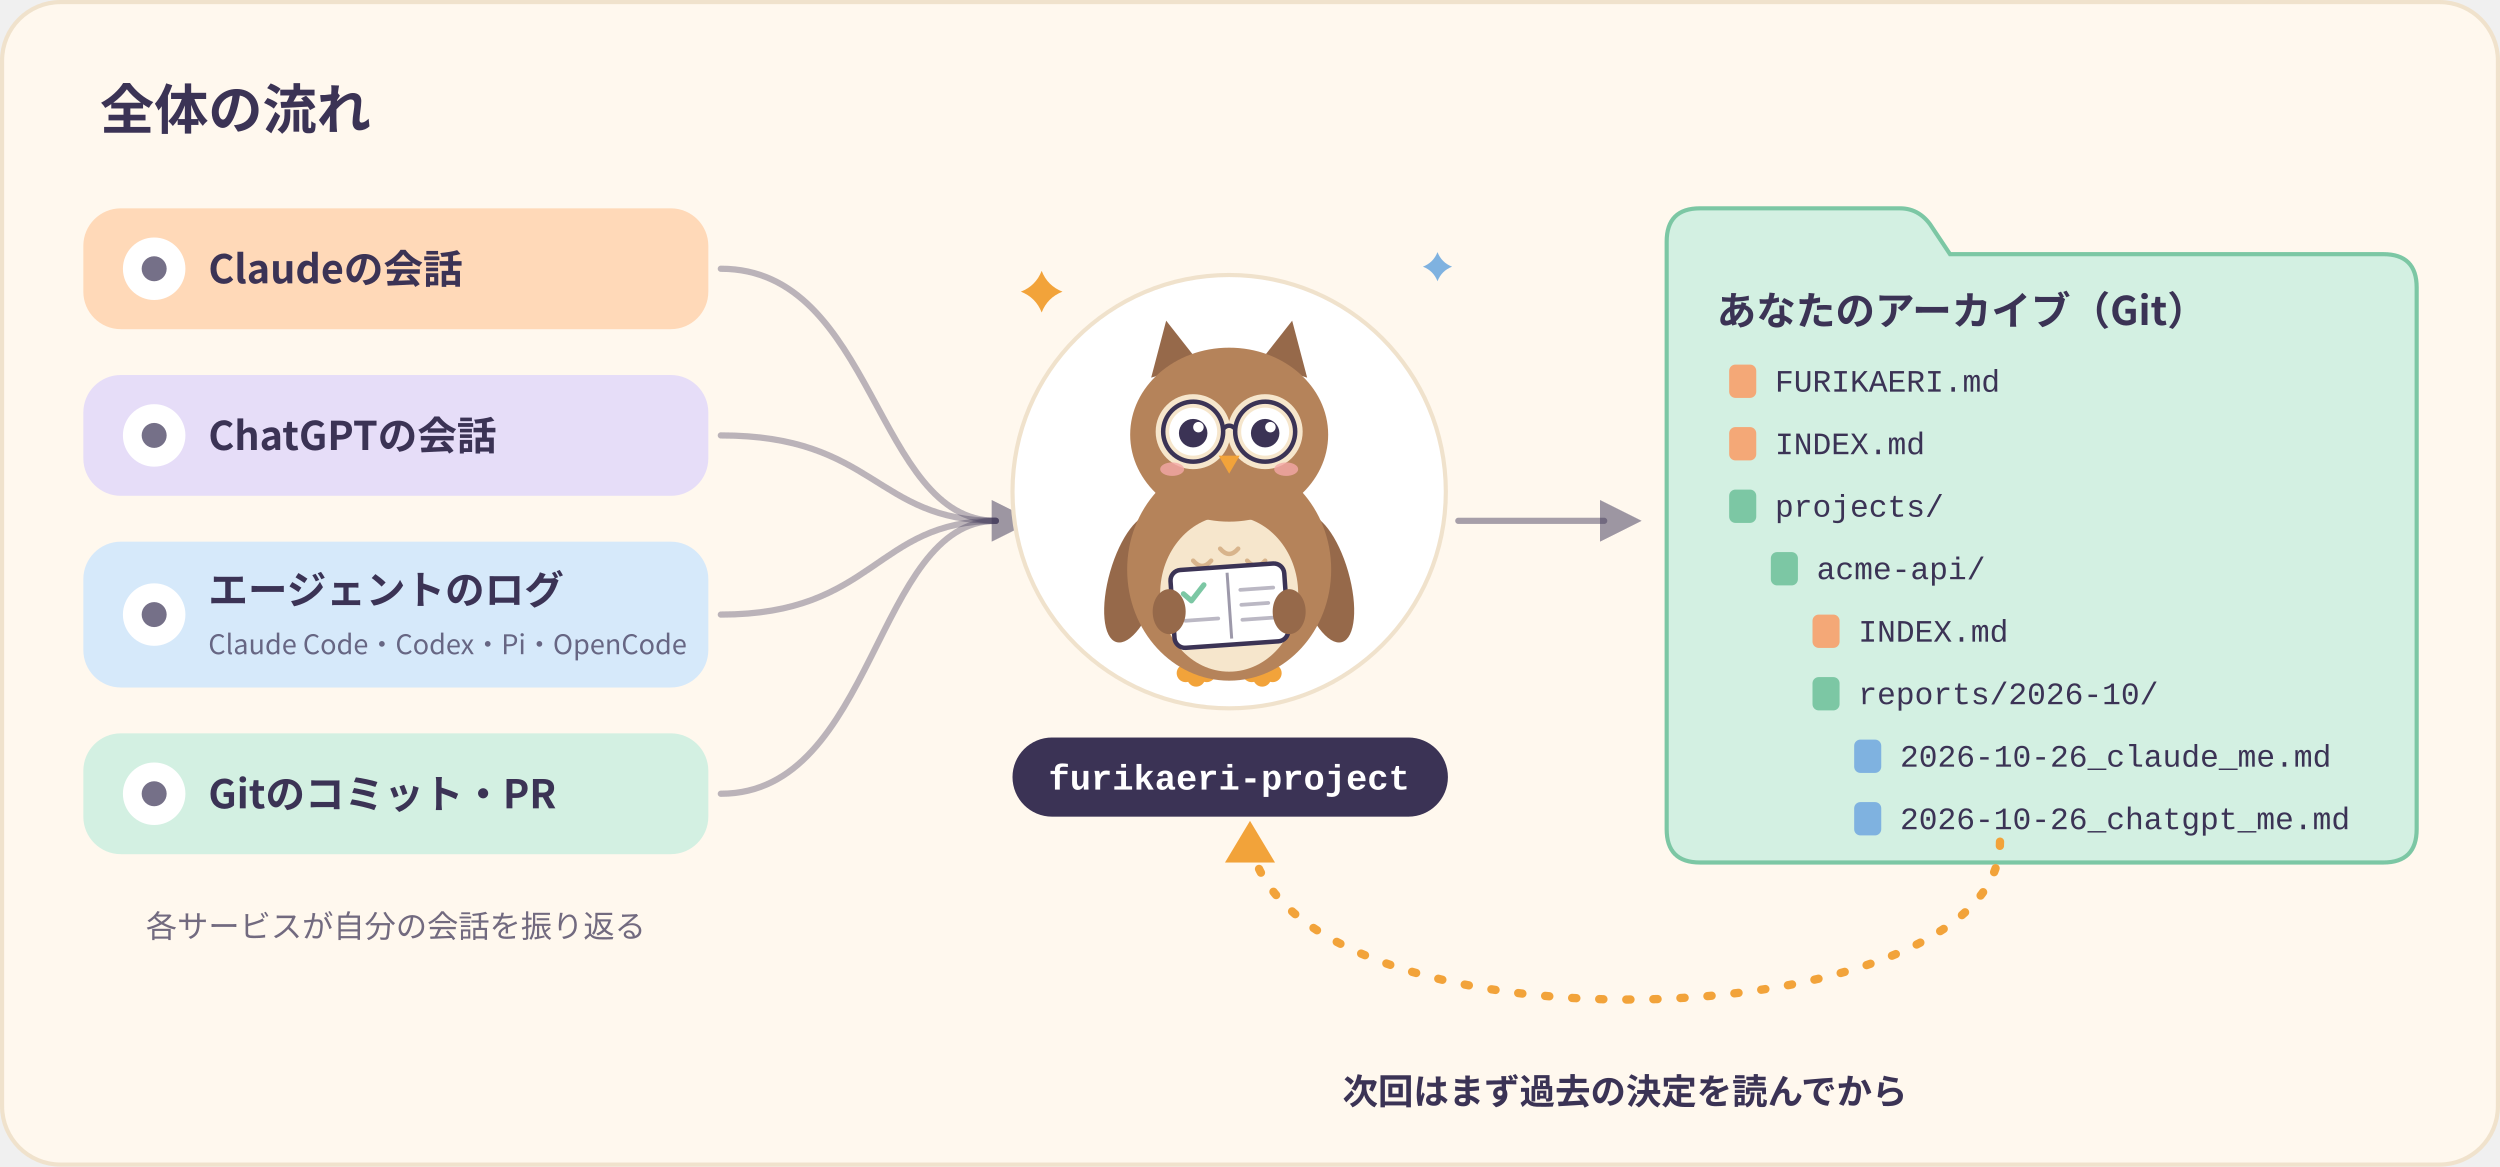
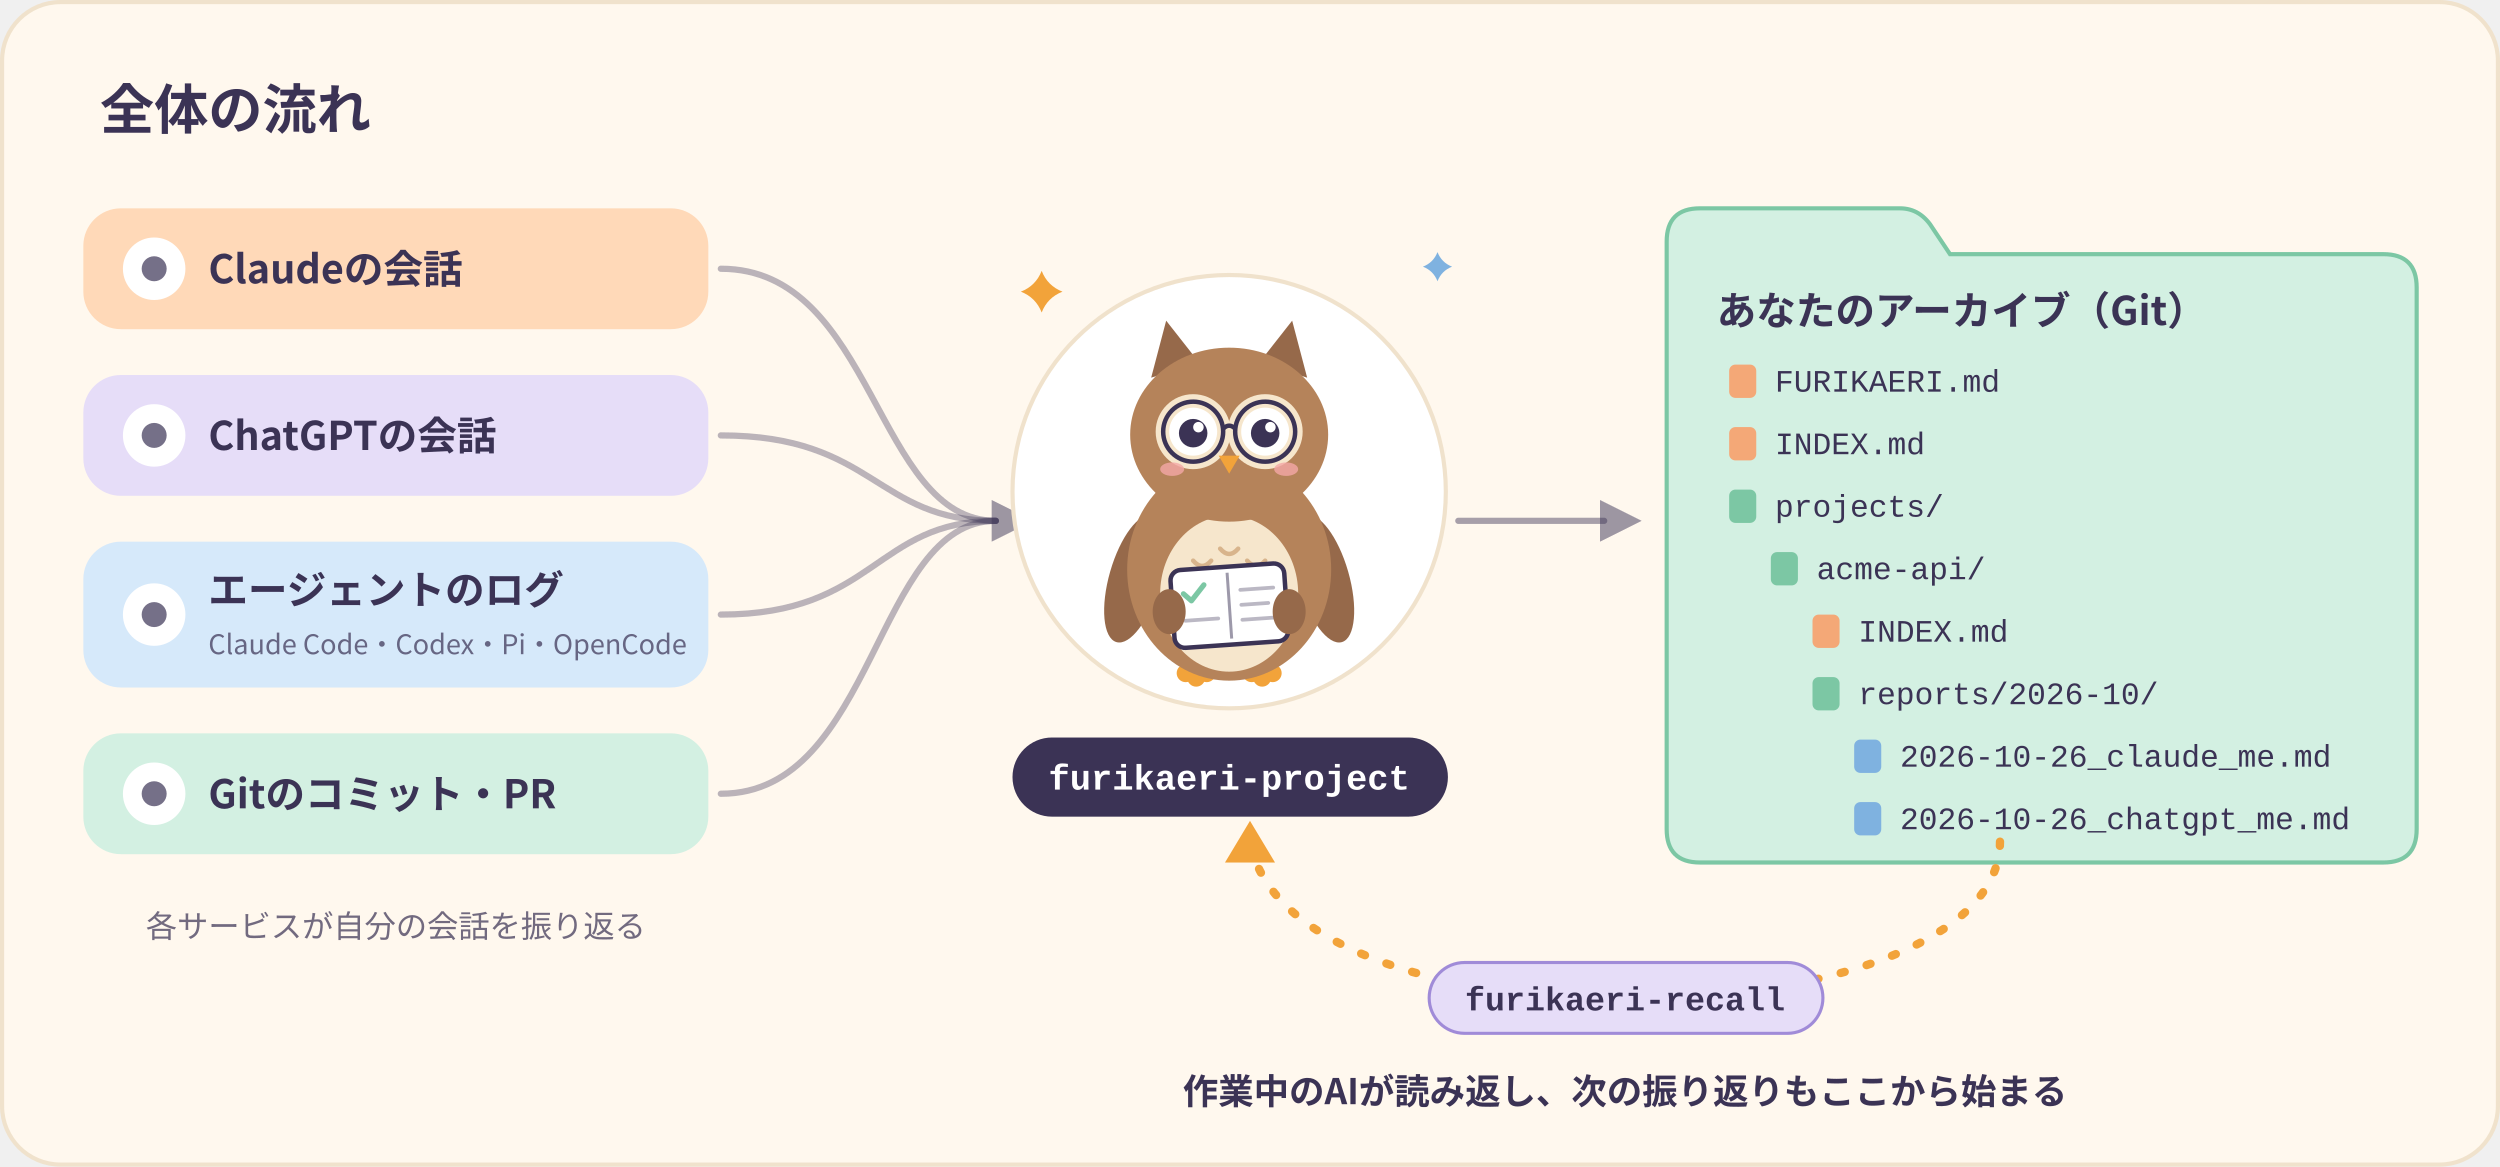
<svg xmlns="http://www.w3.org/2000/svg" width="1200" height="560" viewBox="0 0 1200 560" role="img" aria-label="furikaeriの全体の流れ">
  <style>.t{font-family:'Hiragino Maru Gothic ProN','Hiragino Sans','Noto Sans JP','Noto Sans CJK JP','BIZ UDPGothic','Yu Gothic UI','Meiryo',system-ui,sans-serif;fill:#3B3355}.m{font-family:ui-monospace,SFMono-Regular,'SF Mono',Menlo,Consolas,'Liberation Mono',monospace;fill:#3B3355}.b{font-weight:700}.w{fill:#FFFFFF}.s{opacity:.72}</style>
  <rect x="1" y="1" width="1198" height="558" rx="28" fill="#FFF8EE" stroke="#F0E2CC" stroke-width="2" />
  <text x="48" y="62" class="t b" font-size="26">全体の流れ</text>
  <rect x="40" y="100" width="300" height="58" rx="18" fill="#FFD9B8" />
  <circle cx="74" cy="129.0" r="15" fill="#FFFFFF" />
  <circle cx="74" cy="129.0" r="6" fill="#3B3355" opacity=".7" />
  <text x="100" y="136.0" class="t b" font-size="19">Claudeの会話</text>
  <path d="M346 129.0 C420 129.0 420 250 478 250" fill="none" stroke="#3B3355" stroke-width="3" stroke-linecap="round" opacity=".35" />
  <rect x="40" y="180" width="300" height="58" rx="18" fill="#E6DDF8" />
  <circle cx="74" cy="209.0" r="15" fill="#FFFFFF" />
  <circle cx="74" cy="209.0" r="6" fill="#3B3355" opacity=".7" />
  <text x="100" y="216.0" class="t b" font-size="19">ChatGPTの会話</text>
  <path d="M346 209.0 C420 209.0 420 250 478 250" fill="none" stroke="#3B3355" stroke-width="3" stroke-linecap="round" opacity=".35" />
  <rect x="40" y="260" width="300" height="70" rx="18" fill="#D6E9FA" />
  <circle cx="74" cy="295.0" r="15" fill="#FFFFFF" />
  <circle cx="74" cy="295.0" r="6" fill="#3B3355" opacity=".7" />
  <text x="100" y="290" class="t b" font-size="19">エージェントのログ</text>
  <text x="100" y="314" class="t s" font-size="13">Claude Code・Codex・Pi・OpenCode</text>
  <path d="M346 295.0 C420 295.0 420 250 478 250" fill="none" stroke="#3B3355" stroke-width="3" stroke-linecap="round" opacity=".35" />
  <rect x="40" y="352" width="300" height="58" rx="18" fill="#D3F0E2" />
  <circle cx="74" cy="381.0" r="15" fill="#FFFFFF" />
  <circle cx="74" cy="381.0" r="6" fill="#3B3355" opacity=".7" />
  <text x="100" y="388.0" class="t b" font-size="19">Gitのコミット・PR</text>
  <path d="M346 381.0 C420 381.0 420 250 478 250" fill="none" stroke="#3B3355" stroke-width="3" stroke-linecap="round" opacity=".35" />
  <path d="M476 240 L496 250 L476 260 Z" fill="#3B3355" opacity=".5" />
  <text x="190" y="450" text-anchor="middle" class="t s" font-size="15">各サービスが自分の会話を振り返る</text>
  <circle cx="590" cy="236" r="104" fill="#FFFFFF" stroke="#F0E2CC" stroke-width="2" />
  <g transform="translate(590 236) scale(0.72)">
    <g fill="#F2A33A">
      <circle cx="-29" cy="121" r="6" />
      <circle cx="-22" cy="124" r="6" />
      <circle cx="-15" cy="121" r="6" />
    </g>
    <g fill="#F2A33A">
      <circle cx="15" cy="121" r="6" />
      <circle cx="22" cy="124" r="6" />
      <circle cx="29" cy="121" r="6" />
    </g>
    <ellipse cx="-63" cy="58" rx="17" ry="44" fill="#96694A" transform="rotate(16 -63 58)" />
    <ellipse cx="63" cy="58" rx="17" ry="44" fill="#96694A" transform="rotate(-16 63 58)" />
    <ellipse cx="0" cy="52" rx="68" ry="74" fill="#B5835A" />
    <ellipse cx="0" cy="68" rx="46" ry="52" fill="#F6E6CC" />
    <path d="M-24 46 q6 7 12 0" fill="none" stroke="#D8B48C" stroke-width="3" stroke-linecap="round" />
    <path d="M-6 38 q6 7 12 0" fill="none" stroke="#D8B48C" stroke-width="3" stroke-linecap="round" />
    <path d="M12 46 q6 7 12 0" fill="none" stroke="#D8B48C" stroke-width="3" stroke-linecap="round" />
    <path d="M-16 66 q6 7 12 0" fill="none" stroke="#D8B48C" stroke-width="3" stroke-linecap="round" />
    <path d="M4 66 q6 7 12 0" fill="none" stroke="#D8B48C" stroke-width="3" stroke-linecap="round" />
    <path d="M-6 86 q6 7 12 0" fill="none" stroke="#D8B48C" stroke-width="3" stroke-linecap="round" />
    <g transform="rotate(-4 0 74)">
      <rect x="-38" y="50" width="76" height="52" rx="7" fill="#FFFFFF" stroke="#3B3355" stroke-width="3" />
      <line x1="0" y1="54" x2="0" y2="98" stroke="#3B3355" stroke-width="2" opacity=".5" />
      <path d="M-30 66 l5 5 l9 -10" fill="none" stroke="#7CC7A4" stroke-width="3.5" stroke-linecap="round" stroke-linejoin="round" />
      <line x1="-30" y1="84" x2="-8" y2="84" stroke="#3B3355" stroke-width="2.5" stroke-linecap="round" opacity=".35" />
      <line x1="8" y1="66" x2="30" y2="66" stroke="#3B3355" stroke-width="2.5" stroke-linecap="round" opacity=".35" />
      <line x1="8" y1="76" x2="26" y2="76" stroke="#3B3355" stroke-width="2.5" stroke-linecap="round" opacity=".35" />
      <line x1="8" y1="86" x2="30" y2="86" stroke="#3B3355" stroke-width="2.5" stroke-linecap="round" opacity=".35" />
    </g>
    <ellipse cx="-40" cy="80" rx="11" ry="15" fill="#96694A" />
    <ellipse cx="40" cy="80" rx="11" ry="15" fill="#96694A" />
    <g transform="rotate(0.0 0 -38)">
      <path d="M-52 -76 L-42 -114 L-20 -86 Z" fill="#96694A" />
      <path d="M52 -76 L42 -114 L20 -86 Z" fill="#96694A" />
      <ellipse cx="0" cy="-38" rx="66" ry="58" fill="#B5835A" />
      <circle cx="-24.0" cy="-40" r="25" fill="#F6E6CC" />
      <circle cx="24.0" cy="-40" r="25" fill="#F6E6CC" />
      <circle cx="-24.0" cy="-40" r="16" fill="#FFFFFF" />
      <circle cx="-24.0" cy="-39" r="9.5" fill="#3B3355" />
      <circle cx="-20.5" cy="-43" r="3.5" fill="#FFFFFF" />
      <circle cx="24.0" cy="-40" r="16" fill="#FFFFFF" />
      <circle cx="24.0" cy="-39" r="9.5" fill="#3B3355" />
      <circle cx="27.5" cy="-43" r="3.5" fill="#FFFFFF" />
      <g fill="none" stroke="#3B3355" stroke-width="3">
        <circle cx="-24.0" cy="-40" r="20" />
        <circle cx="24.0" cy="-40" r="20" />
        <path d="M-4.0 -42 q4 -4 8 0" />
      </g>
      <path d="M-7.0 -24 L7.0 -24 L0.0 -12 Z" fill="#F2A33A" />
      <ellipse cx="-38.0" cy="-15" rx="8" ry="4.5" fill="#F4A7A6" opacity=".8" />
      <ellipse cx="38.0" cy="-15" rx="8" ry="4.5" fill="#F4A7A6" opacity=".8" />
    </g>
  </g>
  <g transform="translate(486 354)">
    <rect x="0" y="0" width="209" height="38" rx="19.0" fill="#3B3355" />
    <text x="104" y="25" text-anchor="middle" class="m b w" font-size="17">furikaeri-project</text>
  </g>
  <path d="M500 130 Q502.8 137.2 510 140 Q502.8 142.8 500 150 Q497.2 142.8 490 140 Q497.2 137.2 500 130 Z" fill="#F2A33A" opacity="1.0" />
  <path d="M690 121 Q691.96 126.04 697 128 Q691.96 129.96 690 135 Q688.04 129.96 683 128 Q688.04 126.04 690 121 Z" fill="#7FB2E0" opacity="1.0" />
  <path d="M700 250 L770 250" stroke="#3B3355" stroke-width="3" stroke-linecap="round" opacity=".45" />
  <path d="M768 240 L788 250 L768 260 Z" fill="#3B3355" opacity=".5" />
  <path d="M800 116 q0 -16 16 -16 h96 q10 0 16 10 l8 12 h208 q16 0 16 16 v260 q0 16 -16 16 h-328 q-16 0 -16 -16 Z" fill="#D3F0E2" stroke="#7CC7A4" stroke-width="2" />
  <text x="824" y="156" class="t b" font-size="19">あなたのアーカイブ（Git）</text>
  <rect x="830" y="175" width="13" height="16" rx="3" fill="#F4A877" />
  <text x="852" y="188" class="m" font-size="15">FURIKAERI.md</text>
  <rect x="830" y="205" width="13" height="16" rx="3" fill="#F4A877" />
  <text x="852" y="218" class="m" font-size="15">INDEX.md</text>
  <rect x="830" y="235" width="13" height="16" rx="3" fill="#7CC7A4" />
  <text x="852" y="248" class="m" font-size="15">projects/</text>
  <rect x="850" y="265" width="13" height="16" rx="3" fill="#7CC7A4" />
  <text x="872" y="278" class="m" font-size="15">acme-api/</text>
  <rect x="870" y="295" width="13" height="16" rx="3" fill="#F4A877" />
  <text x="892" y="308" class="m" font-size="15">INDEX.md</text>
  <rect x="870" y="325" width="13" height="16" rx="3" fill="#7CC7A4" />
  <text x="892" y="338" class="m" font-size="15">reports/2026-10/</text>
  <rect x="890" y="355" width="13" height="16" rx="3" fill="#7FB2E0" />
  <text x="912" y="368" class="m" font-size="15">2026-10-26_claude_me.md</text>
  <rect x="890" y="385" width="13" height="16" rx="3" fill="#7FB2E0" />
  <text x="912" y="398" class="m" font-size="15">2026-10-26_chatgpt_me.md</text>
  <path d="M960 404 C960 500 620 510 600 404" fill="none" stroke="#F2A33A" stroke-width="4" stroke-linecap="round" stroke-dasharray="2 11" />
  <path d="M588 414 L600 394 L612 414 Z" fill="#F2A33A" />
-   <text x="780" y="530" text-anchor="middle" class="t b" font-size="17">次回はまず過去の決定を読んでから</text>
+   <g transform="translate(686 462)">
+     <rect x="0" y="0" width="189" height="34" rx="17.0" fill="#E6DDF8" stroke="#A08BD8" stroke-width="1.5" />
+     <text x="94" y="23" text-anchor="middle" class="m b" font-size="16">furikaeri-recall</text>
+   </g>
+   <text x="780" y="530" text-anchor="middle" class="t b" font-size="17">作業中のAIが読み返し、次の振り返りもここから始まる</text>
</svg>
